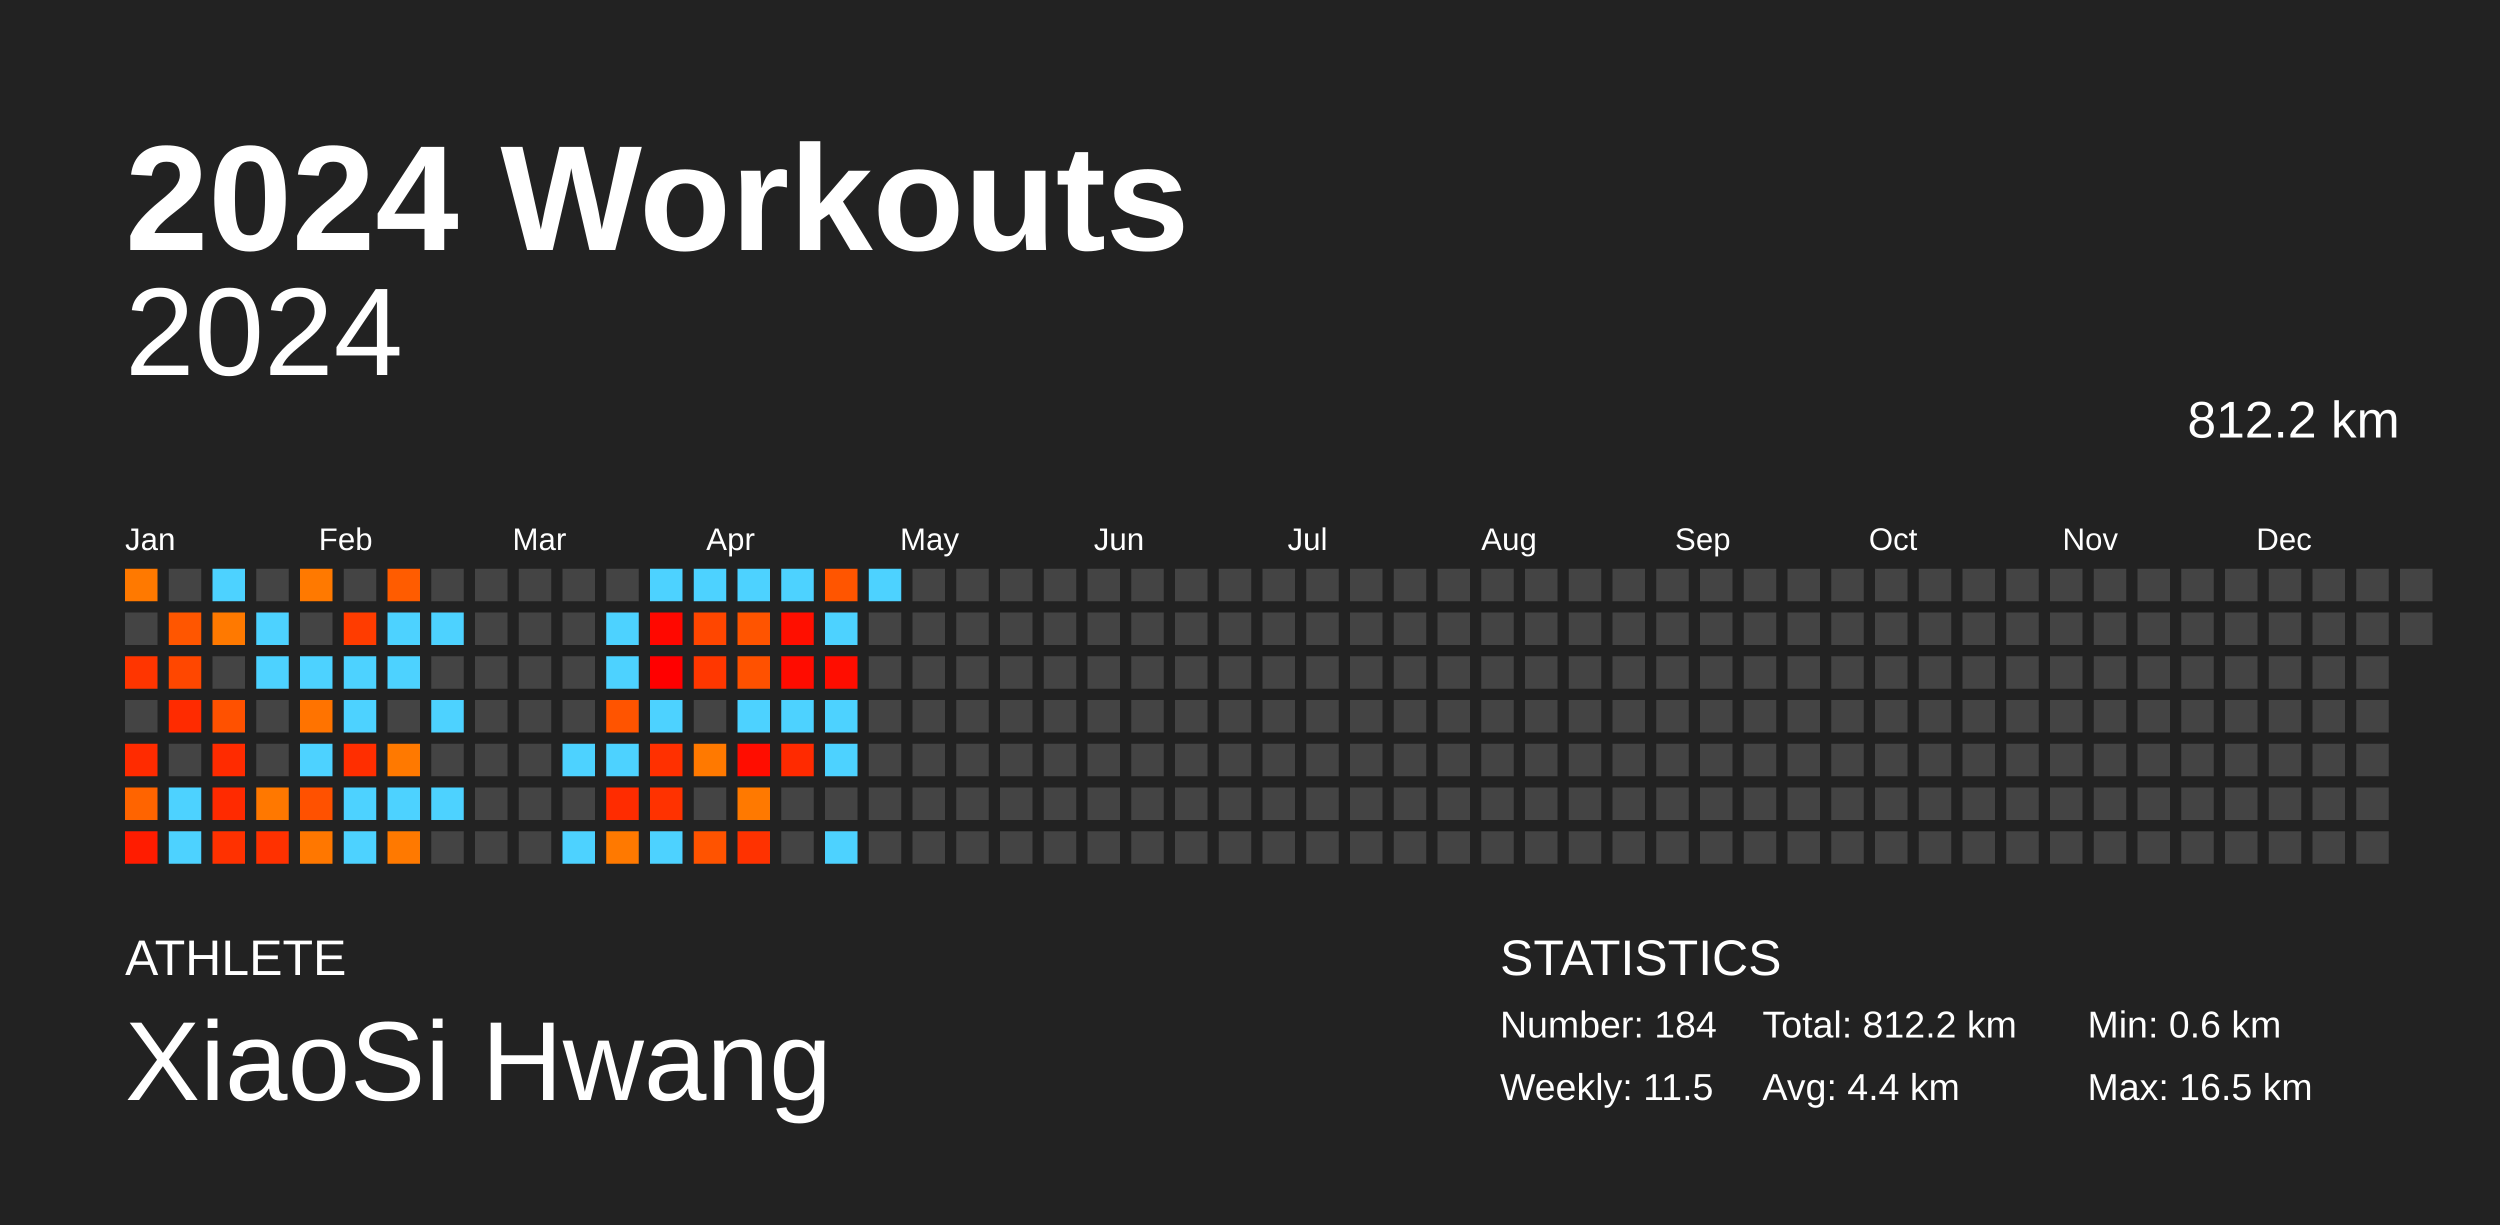
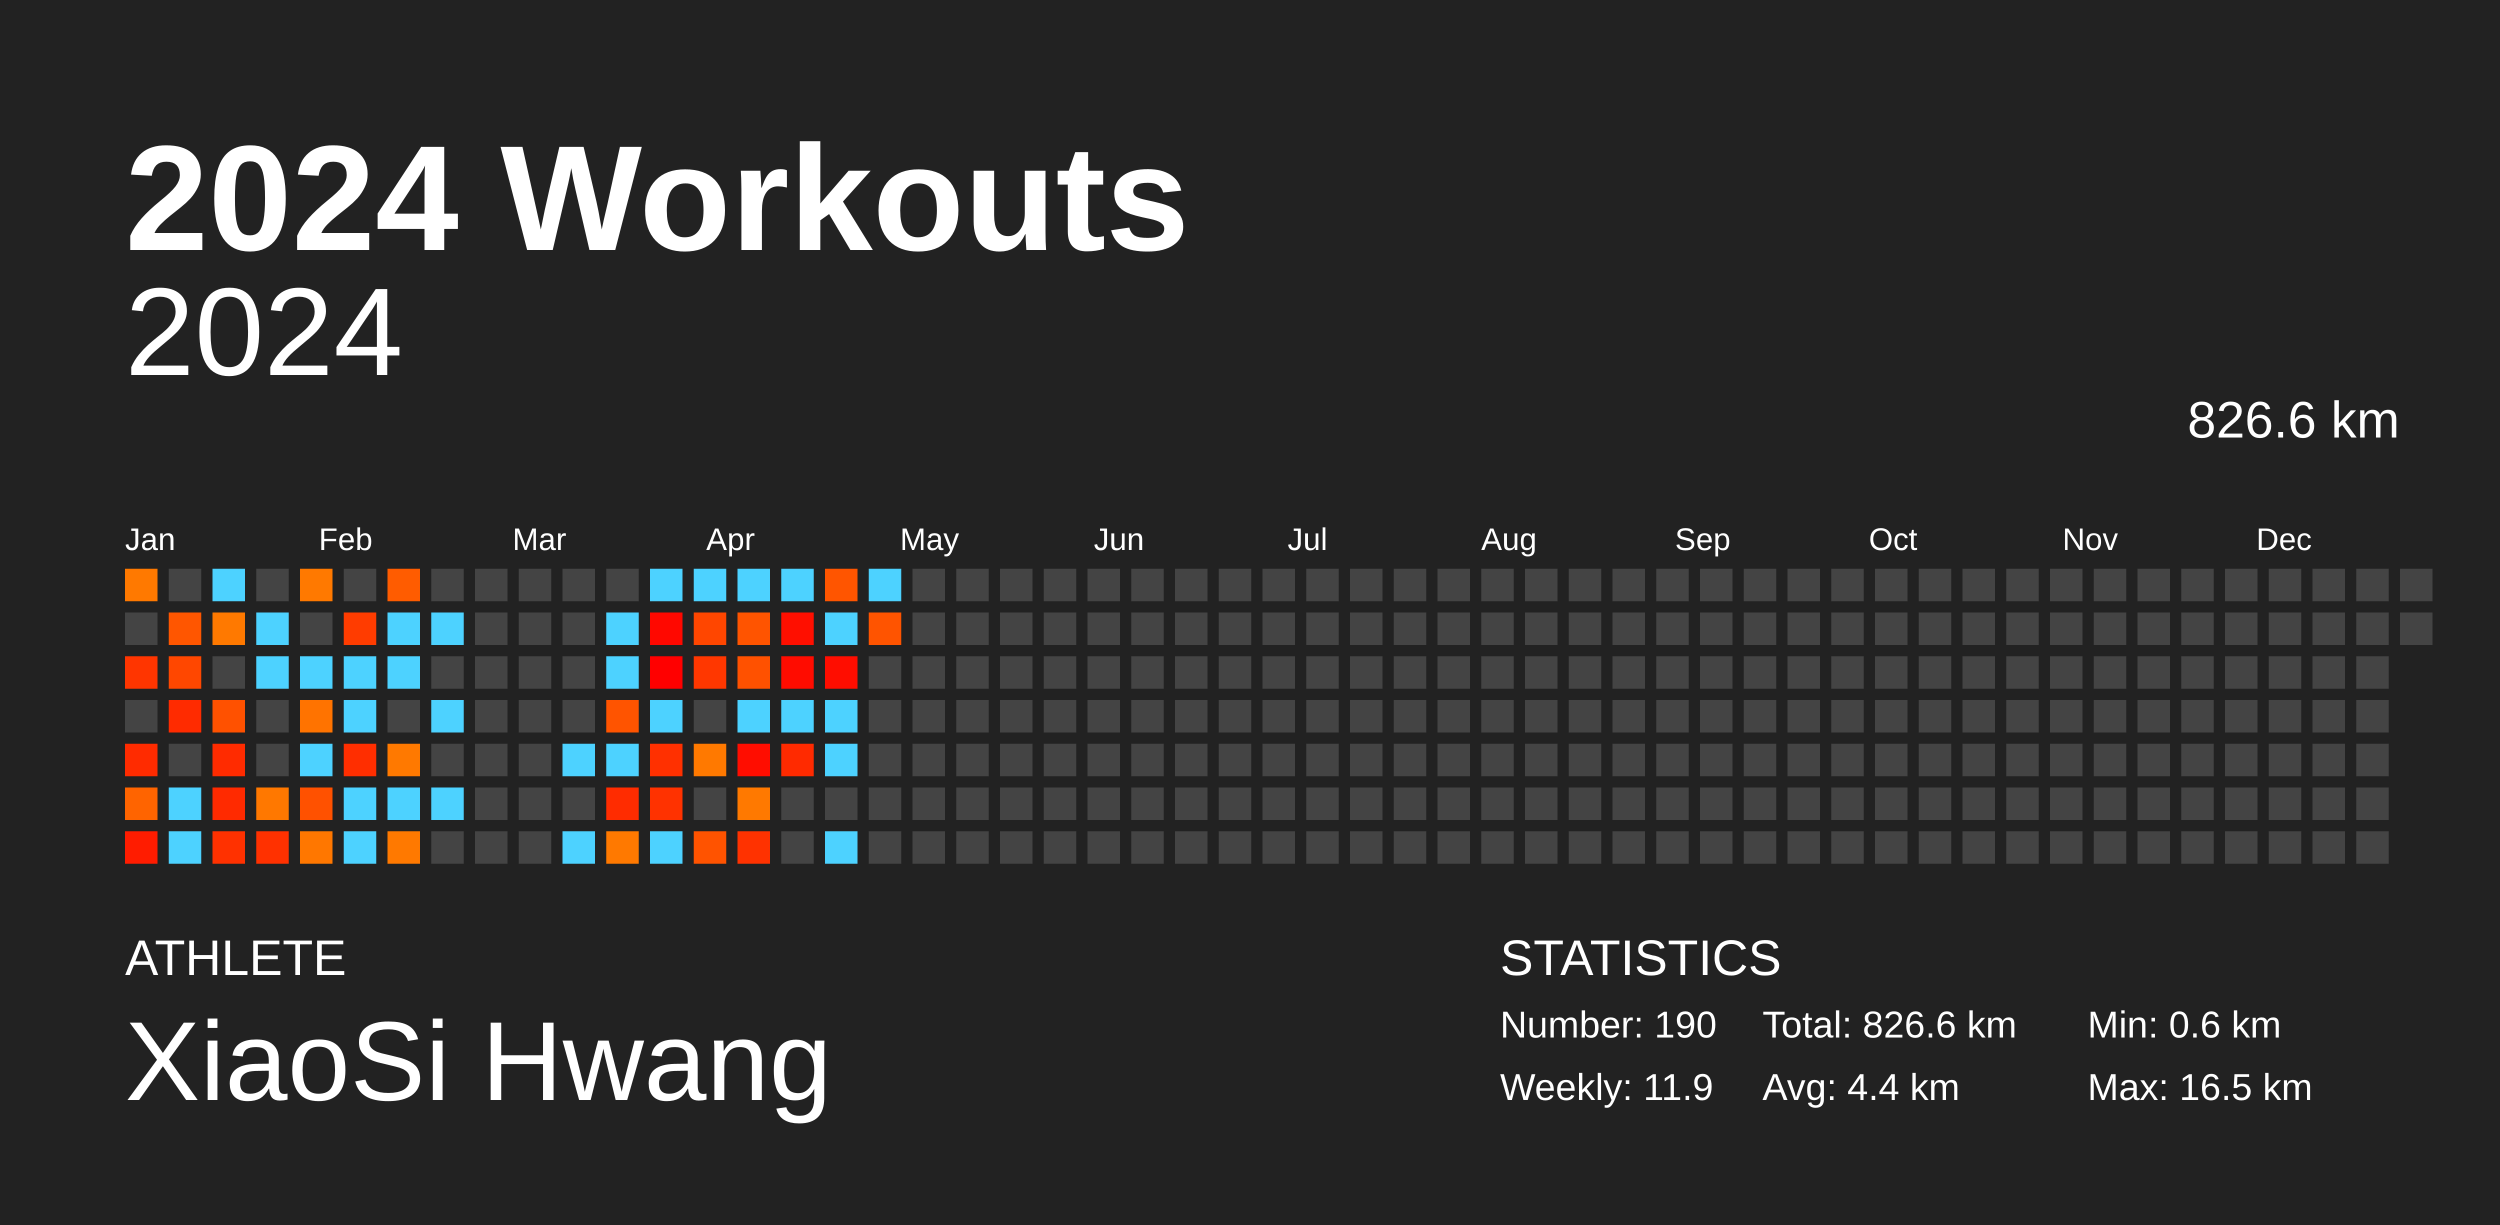
<svg xmlns="http://www.w3.org/2000/svg" baseProfile="full" height="98mm" version="1.1" viewBox="0,0,200,98" width="200mm">
  <defs />
  <rect fill="#222222" height="98" width="200" x="0" y="0" />
  <text fill="#FFFFFF" style="font-size:12px; font-family:Arial; font-weight:bold;" x="10" y="20">2024 Workouts</text>
  <text fill="#FFFFFF" style="font-size:4px; font-family:Arial" x="10" y="78">ATHLETE</text>
  <text fill="#FFFFFF" style="font-size:9px; font-family:Arial" x="10" y="88">XiaoSi Hwang</text>
  <text fill="#FFFFFF" style="font-size:4px; font-family:Arial" x="120" y="78">STATISTICS</text>
-   <text fill="#FFFFFF" style="font-size:3px; font-family:Arial" x="120" y="83">Number: 184</text>
-   <text fill="#FFFFFF" style="font-size:3px; font-family:Arial" x="120" y="88">Weekly: 11.5</text>
-   <text fill="#FFFFFF" style="font-size:3px; font-family:Arial" x="141" y="83">Total: 812.2 km</text>
+   <text fill="#FFFFFF" style="font-size:3px; font-family:Arial" x="120" y="83">Number: 190</text>
+   <text fill="#FFFFFF" style="font-size:3px; font-family:Arial" x="120" y="88">Weekly: 11.9</text>
+   <text fill="#FFFFFF" style="font-size:3px; font-family:Arial" x="141" y="83">Total: 826.6 km</text>
  <text fill="#FFFFFF" style="font-size:3px; font-family:Arial" x="141" y="88">Avg: 4.4 km</text>
  <text fill="#FFFFFF" style="font-size:3px; font-family:Arial" x="167" y="83">Min: 0.6 km</text>
  <text fill="#FFFFFF" style="font-size:3px; font-family:Arial" x="167" y="88">Max: 16.5 km</text>
  <text alignment-baseline="hanging" fill="#FFFFFF" style="font-size:10.0px; font-family:Arial;" x="10" y="30">2024</text>
-   <text alignment-baseline="hanging" fill="#FFFFFF" style="font-size:4.125px; font-family:Arial;" x="175" y="35">812.2 km</text>
+   <text alignment-baseline="hanging" fill="#FFFFFF" style="font-size:4.125px; font-family:Arial;" x="175" y="35">826.6 km</text>
  <text fill="#FFFFFF" style="font-size:2.5px; font-family:Arial" x="10.0" y="44">Jan</text>
  <text fill="#FFFFFF" style="font-size:2.5px; font-family:Arial" x="25.5" y="44">Feb</text>
  <text fill="#FFFFFF" style="font-size:2.5px; font-family:Arial" x="41.0" y="44">Mar</text>
  <text fill="#FFFFFF" style="font-size:2.5px; font-family:Arial" x="56.5" y="44">Apr</text>
  <text fill="#FFFFFF" style="font-size:2.5px; font-family:Arial" x="72.0" y="44">May</text>
  <text fill="#FFFFFF" style="font-size:2.5px; font-family:Arial" x="87.5" y="44">Jun</text>
  <text fill="#FFFFFF" style="font-size:2.5px; font-family:Arial" x="103.0" y="44">Jul</text>
  <text fill="#FFFFFF" style="font-size:2.5px; font-family:Arial" x="118.5" y="44">Aug</text>
  <text fill="#FFFFFF" style="font-size:2.5px; font-family:Arial" x="134.0" y="44">Sep</text>
  <text fill="#FFFFFF" style="font-size:2.5px; font-family:Arial" x="149.5" y="44">Oct</text>
  <text fill="#FFFFFF" style="font-size:2.5px; font-family:Arial" x="165.0" y="44">Nov</text>
  <text fill="#FFFFFF" style="font-size:2.5px; font-family:Arial" x="180.5" y="44">Dec</text>
  <rect fill="#ff7900" height="2.6" width="2.6" x="10.0" y="45.5" />
  <rect fill="#444444" height="2.6" width="2.6" x="10.0" y="49.0" />
  <rect fill="#ff3500" height="2.6" width="2.6" x="10.0" y="52.5" />
  <rect fill="#444444" height="2.6" width="2.6" x="10.0" y="56.0" />
  <rect fill="#ff2b00" height="2.6" width="2.6" x="10.0" y="59.5" />
  <rect fill="#ff6400" height="2.6" width="2.6" x="10.0" y="63.0" />
  <rect fill="#ff1c00" height="2.6" width="2.6" x="10.0" y="66.5" />
  <rect fill="#444444" height="2.6" width="2.6" x="13.5" y="45.5" />
  <rect fill="#ff5600" height="2.6" width="2.6" x="13.5" y="49.0" />
  <rect fill="#ff4700" height="2.6" width="2.6" x="13.5" y="52.5" />
  <rect fill="#ff2b00" height="2.6" width="2.6" x="13.5" y="56.0" />
  <rect fill="#444444" height="2.6" width="2.6" x="13.5" y="59.5" />
  <rect fill="#4dd2ff" height="2.6" width="2.6" x="13.5" y="63.0" />
  <rect fill="#4dd2ff" height="2.6" width="2.6" x="13.5" y="66.5" />
  <rect fill="#4dd2ff" height="2.6" width="2.6" x="17.0" y="45.5" />
  <rect fill="#ff7900" height="2.6" width="2.6" x="17.0" y="49.0" />
  <rect fill="#444444" height="2.6" width="2.6" x="17.0" y="52.5" />
  <rect fill="#ff5100" height="2.6" width="2.6" x="17.0" y="56.0" />
  <rect fill="#ff2b00" height="2.6" width="2.6" x="17.0" y="59.5" />
  <rect fill="#ff2a00" height="2.6" width="2.6" x="17.0" y="63.0" />
  <rect fill="#ff3100" height="2.6" width="2.6" x="17.0" y="66.5" />
  <rect fill="#444444" height="2.6" width="2.6" x="20.5" y="45.5" />
  <rect fill="#4dd2ff" height="2.6" width="2.6" x="20.5" y="49.0" />
  <rect fill="#4dd2ff" height="2.6" width="2.6" x="20.5" y="52.5" />
  <rect fill="#444444" height="2.6" width="2.6" x="20.5" y="56.0" />
  <rect fill="#444444" height="2.6" width="2.6" x="20.5" y="59.5" />
  <rect fill="#ff7800" height="2.6" width="2.6" x="20.5" y="63.0" />
  <rect fill="#ff3100" height="2.6" width="2.6" x="20.5" y="66.5" />
  <rect fill="#ff7900" height="2.6" width="2.6" x="24.0" y="45.5" />
  <rect fill="#444444" height="2.6" width="2.6" x="24.0" y="49.0" />
  <rect fill="#4dd2ff" height="2.6" width="2.6" x="24.0" y="52.5" />
  <rect fill="#ff7300" height="2.6" width="2.6" x="24.0" y="56.0" />
  <rect fill="#4dd2ff" height="2.6" width="2.6" x="24.0" y="59.5" />
  <rect fill="#ff5100" height="2.6" width="2.6" x="24.0" y="63.0" />
  <rect fill="#ff7700" height="2.6" width="2.6" x="24.0" y="66.5" />
  <rect fill="#444444" height="2.6" width="2.6" x="27.5" y="45.5" />
  <rect fill="#ff3c00" height="2.6" width="2.6" x="27.5" y="49.0" />
  <rect fill="#4dd2ff" height="2.6" width="2.6" x="27.5" y="52.5" />
  <rect fill="#4dd2ff" height="2.6" width="2.6" x="27.5" y="56.0" />
  <rect fill="#ff2e00" height="2.6" width="2.6" x="27.5" y="59.5" />
  <rect fill="#4dd2ff" height="2.6" width="2.6" x="27.5" y="63.0" />
  <rect fill="#4dd2ff" height="2.6" width="2.6" x="27.5" y="66.5" />
  <rect fill="#ff5c00" height="2.6" width="2.6" x="31.0" y="45.5" />
  <rect fill="#4dd2ff" height="2.6" width="2.6" x="31.0" y="49.0" />
  <rect fill="#4dd2ff" height="2.6" width="2.6" x="31.0" y="52.5" />
  <rect fill="#444444" height="2.6" width="2.6" x="31.0" y="56.0" />
  <rect fill="#ff7900" height="2.6" width="2.6" x="31.0" y="59.5" />
  <rect fill="#4dd2ff" height="2.6" width="2.6" x="31.0" y="63.0" />
  <rect fill="#ff7900" height="2.6" width="2.6" x="31.0" y="66.5" />
  <rect fill="#444444" height="2.6" width="2.6" x="34.5" y="45.5" />
  <rect fill="#4dd2ff" height="2.6" width="2.6" x="34.5" y="49.0" />
  <rect fill="#444444" height="2.6" width="2.6" x="34.5" y="52.5" />
  <rect fill="#4dd2ff" height="2.6" width="2.6" x="34.5" y="56.0" />
  <rect fill="#444444" height="2.6" width="2.6" x="34.5" y="59.5" />
  <rect fill="#4dd2ff" height="2.6" width="2.6" x="34.5" y="63.0" />
  <rect fill="#444444" height="2.6" width="2.6" x="34.5" y="66.5" />
  <rect fill="#444444" height="2.6" width="2.6" x="38.0" y="45.5" />
  <rect fill="#444444" height="2.6" width="2.6" x="38.0" y="49.0" />
  <rect fill="#444444" height="2.6" width="2.6" x="38.0" y="52.5" />
  <rect fill="#444444" height="2.6" width="2.6" x="38.0" y="56.0" />
  <rect fill="#444444" height="2.6" width="2.6" x="38.0" y="59.5" />
  <rect fill="#444444" height="2.6" width="2.6" x="38.0" y="63.0" />
  <rect fill="#444444" height="2.6" width="2.6" x="38.0" y="66.5" />
  <rect fill="#444444" height="2.6" width="2.6" x="41.5" y="45.5" />
  <rect fill="#444444" height="2.6" width="2.6" x="41.5" y="49.0" />
  <rect fill="#444444" height="2.6" width="2.6" x="41.5" y="52.5" />
  <rect fill="#444444" height="2.6" width="2.6" x="41.5" y="56.0" />
  <rect fill="#444444" height="2.6" width="2.6" x="41.5" y="59.5" />
  <rect fill="#444444" height="2.6" width="2.6" x="41.5" y="63.0" />
  <rect fill="#444444" height="2.6" width="2.6" x="41.5" y="66.5" />
  <rect fill="#444444" height="2.6" width="2.6" x="45.0" y="45.5" />
  <rect fill="#444444" height="2.6" width="2.6" x="45.0" y="49.0" />
  <rect fill="#444444" height="2.6" width="2.6" x="45.0" y="52.5" />
  <rect fill="#444444" height="2.6" width="2.6" x="45.0" y="56.0" />
  <rect fill="#4dd2ff" height="2.6" width="2.6" x="45.0" y="59.5" />
  <rect fill="#444444" height="2.6" width="2.6" x="45.0" y="63.0" />
  <rect fill="#4dd2ff" height="2.6" width="2.6" x="45.0" y="66.5" />
  <rect fill="#444444" height="2.6" width="2.6" x="48.5" y="45.5" />
  <rect fill="#4dd2ff" height="2.6" width="2.6" x="48.5" y="49.0" />
  <rect fill="#4dd2ff" height="2.6" width="2.6" x="48.5" y="52.5" />
  <rect fill="#ff5400" height="2.6" width="2.6" x="48.5" y="56.0" />
  <rect fill="#4dd2ff" height="2.6" width="2.6" x="48.5" y="59.5" />
  <rect fill="#ff2c00" height="2.6" width="2.6" x="48.5" y="63.0" />
  <rect fill="#ff7900" height="2.6" width="2.6" x="48.5" y="66.5" />
  <rect fill="#4dd2ff" height="2.6" width="2.6" x="52.0" y="45.5" />
  <rect fill="#ff0800" height="2.6" width="2.6" x="52.0" y="49.0" />
  <rect fill="#ff0000" height="2.6" width="2.6" x="52.0" y="52.5" />
  <rect fill="#4dd2ff" height="2.6" width="2.6" x="52.0" y="56.0" />
  <rect fill="#ff3000" height="2.6" width="2.6" x="52.0" y="59.5" />
  <rect fill="#ff3200" height="2.6" width="2.6" x="52.0" y="63.0" />
  <rect fill="#4dd2ff" height="2.6" width="2.6" x="52.0" y="66.5" />
  <rect fill="#4dd2ff" height="2.6" width="2.6" x="55.5" y="45.5" />
  <rect fill="#ff4600" height="2.6" width="2.6" x="55.5" y="49.0" />
  <rect fill="#ff3700" height="2.6" width="2.6" x="55.5" y="52.5" />
  <rect fill="#444444" height="2.6" width="2.6" x="55.5" y="56.0" />
  <rect fill="#ff7900" height="2.6" width="2.6" x="55.5" y="59.5" />
  <rect fill="#444444" height="2.6" width="2.6" x="55.5" y="63.0" />
  <rect fill="#ff5300" height="2.6" width="2.6" x="55.5" y="66.5" />
  <rect fill="#4dd2ff" height="2.6" width="2.6" x="59.0" y="45.5" />
  <rect fill="#ff5400" height="2.6" width="2.6" x="59.0" y="49.0" />
  <rect fill="#ff5100" height="2.6" width="2.6" x="59.0" y="52.5" />
  <rect fill="#4dd2ff" height="2.6" width="2.6" x="59.0" y="56.0" />
  <rect fill="#ff0d00" height="2.6" width="2.6" x="59.0" y="59.5" />
  <rect fill="#ff7900" height="2.6" width="2.6" x="59.0" y="63.0" />
  <rect fill="#ff3200" height="2.6" width="2.6" x="59.0" y="66.5" />
  <rect fill="#4dd2ff" height="2.6" width="2.6" x="62.5" y="45.5" />
  <rect fill="#ff0f00" height="2.6" width="2.6" x="62.5" y="49.0" />
  <rect fill="#ff0c00" height="2.6" width="2.6" x="62.5" y="52.5" />
  <rect fill="#4dd2ff" height="2.6" width="2.6" x="62.5" y="56.0" />
  <rect fill="#ff2a00" height="2.6" width="2.6" x="62.5" y="59.5" />
  <rect fill="#444444" height="2.6" width="2.6" x="62.5" y="63.0" />
  <rect fill="#444444" height="2.6" width="2.6" x="62.5" y="66.5" />
  <rect fill="#ff5500" height="2.6" width="2.6" x="66.0" y="45.5" />
  <rect fill="#4dd2ff" height="2.6" width="2.6" x="66.0" y="49.0" />
  <rect fill="#ff0d00" height="2.6" width="2.6" x="66.0" y="52.5" />
  <rect fill="#4dd2ff" height="2.6" width="2.6" x="66.0" y="56.0" />
  <rect fill="#4dd2ff" height="2.6" width="2.6" x="66.0" y="59.5" />
  <rect fill="#444444" height="2.6" width="2.6" x="66.0" y="63.0" />
  <rect fill="#4dd2ff" height="2.6" width="2.6" x="66.0" y="66.5" />
  <rect fill="#4dd2ff" height="2.6" width="2.6" x="69.5" y="45.5" />
-   <rect fill="#444444" height="2.6" width="2.6" x="69.5" y="49.0" />
+   <rect fill="#ff5400" height="2.6" width="2.6" x="69.5" y="49.0" />
  <rect fill="#444444" height="2.6" width="2.6" x="69.5" y="52.5" />
  <rect fill="#444444" height="2.6" width="2.6" x="69.5" y="56.0" />
  <rect fill="#444444" height="2.6" width="2.6" x="69.5" y="59.5" />
  <rect fill="#444444" height="2.6" width="2.6" x="69.5" y="63.0" />
  <rect fill="#444444" height="2.6" width="2.6" x="69.5" y="66.5" />
  <rect fill="#444444" height="2.6" width="2.6" x="73.0" y="45.5" />
  <rect fill="#444444" height="2.6" width="2.6" x="73.0" y="49.0" />
  <rect fill="#444444" height="2.6" width="2.6" x="73.0" y="52.5" />
  <rect fill="#444444" height="2.6" width="2.6" x="73.0" y="56.0" />
  <rect fill="#444444" height="2.6" width="2.6" x="73.0" y="59.5" />
  <rect fill="#444444" height="2.6" width="2.6" x="73.0" y="63.0" />
  <rect fill="#444444" height="2.6" width="2.6" x="73.0" y="66.5" />
  <rect fill="#444444" height="2.6" width="2.6" x="76.5" y="45.5" />
  <rect fill="#444444" height="2.6" width="2.6" x="76.5" y="49.0" />
  <rect fill="#444444" height="2.6" width="2.6" x="76.5" y="52.5" />
  <rect fill="#444444" height="2.6" width="2.6" x="76.5" y="56.0" />
  <rect fill="#444444" height="2.6" width="2.6" x="76.5" y="59.5" />
  <rect fill="#444444" height="2.6" width="2.6" x="76.5" y="63.0" />
  <rect fill="#444444" height="2.6" width="2.6" x="76.5" y="66.5" />
  <rect fill="#444444" height="2.6" width="2.6" x="80.0" y="45.5" />
  <rect fill="#444444" height="2.6" width="2.6" x="80.0" y="49.0" />
  <rect fill="#444444" height="2.6" width="2.6" x="80.0" y="52.5" />
  <rect fill="#444444" height="2.6" width="2.6" x="80.0" y="56.0" />
  <rect fill="#444444" height="2.6" width="2.6" x="80.0" y="59.5" />
  <rect fill="#444444" height="2.6" width="2.6" x="80.0" y="63.0" />
  <rect fill="#444444" height="2.6" width="2.6" x="80.0" y="66.5" />
  <rect fill="#444444" height="2.6" width="2.6" x="83.5" y="45.5" />
  <rect fill="#444444" height="2.6" width="2.6" x="83.5" y="49.0" />
  <rect fill="#444444" height="2.6" width="2.6" x="83.5" y="52.5" />
  <rect fill="#444444" height="2.6" width="2.6" x="83.5" y="56.0" />
  <rect fill="#444444" height="2.6" width="2.6" x="83.5" y="59.5" />
  <rect fill="#444444" height="2.6" width="2.6" x="83.5" y="63.0" />
  <rect fill="#444444" height="2.6" width="2.6" x="83.5" y="66.5" />
  <rect fill="#444444" height="2.6" width="2.6" x="87.0" y="45.5" />
  <rect fill="#444444" height="2.6" width="2.6" x="87.0" y="49.0" />
  <rect fill="#444444" height="2.6" width="2.6" x="87.0" y="52.5" />
  <rect fill="#444444" height="2.6" width="2.6" x="87.0" y="56.0" />
  <rect fill="#444444" height="2.6" width="2.6" x="87.0" y="59.5" />
  <rect fill="#444444" height="2.6" width="2.6" x="87.0" y="63.0" />
  <rect fill="#444444" height="2.6" width="2.6" x="87.0" y="66.5" />
  <rect fill="#444444" height="2.6" width="2.6" x="90.5" y="45.5" />
  <rect fill="#444444" height="2.6" width="2.6" x="90.5" y="49.0" />
  <rect fill="#444444" height="2.6" width="2.6" x="90.5" y="52.5" />
  <rect fill="#444444" height="2.6" width="2.6" x="90.5" y="56.0" />
  <rect fill="#444444" height="2.6" width="2.6" x="90.5" y="59.5" />
  <rect fill="#444444" height="2.6" width="2.6" x="90.5" y="63.0" />
  <rect fill="#444444" height="2.6" width="2.6" x="90.5" y="66.5" />
  <rect fill="#444444" height="2.6" width="2.6" x="94.0" y="45.5" />
  <rect fill="#444444" height="2.6" width="2.6" x="94.0" y="49.0" />
  <rect fill="#444444" height="2.6" width="2.6" x="94.0" y="52.5" />
  <rect fill="#444444" height="2.6" width="2.6" x="94.0" y="56.0" />
  <rect fill="#444444" height="2.6" width="2.6" x="94.0" y="59.5" />
  <rect fill="#444444" height="2.6" width="2.6" x="94.0" y="63.0" />
  <rect fill="#444444" height="2.6" width="2.6" x="94.0" y="66.5" />
  <rect fill="#444444" height="2.6" width="2.6" x="97.5" y="45.5" />
  <rect fill="#444444" height="2.6" width="2.6" x="97.5" y="49.0" />
  <rect fill="#444444" height="2.6" width="2.6" x="97.5" y="52.5" />
  <rect fill="#444444" height="2.6" width="2.6" x="97.5" y="56.0" />
  <rect fill="#444444" height="2.6" width="2.6" x="97.5" y="59.5" />
  <rect fill="#444444" height="2.6" width="2.6" x="97.5" y="63.0" />
  <rect fill="#444444" height="2.6" width="2.6" x="97.5" y="66.5" />
  <rect fill="#444444" height="2.6" width="2.6" x="101.0" y="45.5" />
  <rect fill="#444444" height="2.6" width="2.6" x="101.0" y="49.0" />
  <rect fill="#444444" height="2.6" width="2.6" x="101.0" y="52.5" />
  <rect fill="#444444" height="2.6" width="2.6" x="101.0" y="56.0" />
  <rect fill="#444444" height="2.6" width="2.6" x="101.0" y="59.5" />
  <rect fill="#444444" height="2.6" width="2.6" x="101.0" y="63.0" />
  <rect fill="#444444" height="2.6" width="2.6" x="101.0" y="66.5" />
  <rect fill="#444444" height="2.6" width="2.6" x="104.5" y="45.5" />
  <rect fill="#444444" height="2.6" width="2.6" x="104.5" y="49.0" />
  <rect fill="#444444" height="2.6" width="2.6" x="104.5" y="52.5" />
  <rect fill="#444444" height="2.6" width="2.6" x="104.5" y="56.0" />
  <rect fill="#444444" height="2.6" width="2.6" x="104.5" y="59.5" />
  <rect fill="#444444" height="2.6" width="2.6" x="104.5" y="63.0" />
  <rect fill="#444444" height="2.6" width="2.6" x="104.5" y="66.5" />
  <rect fill="#444444" height="2.6" width="2.6" x="108.0" y="45.5" />
  <rect fill="#444444" height="2.6" width="2.6" x="108.0" y="49.0" />
  <rect fill="#444444" height="2.6" width="2.6" x="108.0" y="52.5" />
  <rect fill="#444444" height="2.6" width="2.6" x="108.0" y="56.0" />
  <rect fill="#444444" height="2.6" width="2.6" x="108.0" y="59.5" />
  <rect fill="#444444" height="2.6" width="2.6" x="108.0" y="63.0" />
  <rect fill="#444444" height="2.6" width="2.6" x="108.0" y="66.5" />
  <rect fill="#444444" height="2.6" width="2.6" x="111.5" y="45.5" />
  <rect fill="#444444" height="2.6" width="2.6" x="111.5" y="49.0" />
  <rect fill="#444444" height="2.6" width="2.6" x="111.5" y="52.5" />
  <rect fill="#444444" height="2.6" width="2.6" x="111.5" y="56.0" />
  <rect fill="#444444" height="2.6" width="2.6" x="111.5" y="59.5" />
  <rect fill="#444444" height="2.6" width="2.6" x="111.5" y="63.0" />
  <rect fill="#444444" height="2.6" width="2.6" x="111.5" y="66.5" />
  <rect fill="#444444" height="2.6" width="2.6" x="115.0" y="45.5" />
  <rect fill="#444444" height="2.6" width="2.6" x="115.0" y="49.0" />
  <rect fill="#444444" height="2.6" width="2.6" x="115.0" y="52.5" />
  <rect fill="#444444" height="2.6" width="2.6" x="115.0" y="56.0" />
  <rect fill="#444444" height="2.6" width="2.6" x="115.0" y="59.5" />
  <rect fill="#444444" height="2.6" width="2.6" x="115.0" y="63.0" />
  <rect fill="#444444" height="2.6" width="2.6" x="115.0" y="66.5" />
  <rect fill="#444444" height="2.6" width="2.6" x="118.5" y="45.5" />
  <rect fill="#444444" height="2.6" width="2.6" x="118.5" y="49.0" />
  <rect fill="#444444" height="2.6" width="2.6" x="118.5" y="52.5" />
  <rect fill="#444444" height="2.6" width="2.6" x="118.5" y="56.0" />
  <rect fill="#444444" height="2.6" width="2.6" x="118.5" y="59.5" />
  <rect fill="#444444" height="2.6" width="2.6" x="118.5" y="63.0" />
  <rect fill="#444444" height="2.6" width="2.6" x="118.5" y="66.5" />
  <rect fill="#444444" height="2.6" width="2.6" x="122.0" y="45.5" />
  <rect fill="#444444" height="2.6" width="2.6" x="122.0" y="49.0" />
  <rect fill="#444444" height="2.6" width="2.6" x="122.0" y="52.5" />
  <rect fill="#444444" height="2.6" width="2.6" x="122.0" y="56.0" />
  <rect fill="#444444" height="2.6" width="2.6" x="122.0" y="59.5" />
  <rect fill="#444444" height="2.6" width="2.6" x="122.0" y="63.0" />
  <rect fill="#444444" height="2.6" width="2.6" x="122.0" y="66.5" />
  <rect fill="#444444" height="2.6" width="2.6" x="125.5" y="45.5" />
  <rect fill="#444444" height="2.6" width="2.6" x="125.5" y="49.0" />
  <rect fill="#444444" height="2.6" width="2.6" x="125.5" y="52.5" />
  <rect fill="#444444" height="2.6" width="2.6" x="125.5" y="56.0" />
  <rect fill="#444444" height="2.6" width="2.6" x="125.5" y="59.5" />
  <rect fill="#444444" height="2.6" width="2.6" x="125.5" y="63.0" />
  <rect fill="#444444" height="2.6" width="2.6" x="125.5" y="66.5" />
  <rect fill="#444444" height="2.6" width="2.6" x="129.0" y="45.5" />
  <rect fill="#444444" height="2.6" width="2.6" x="129.0" y="49.0" />
  <rect fill="#444444" height="2.6" width="2.6" x="129.0" y="52.5" />
  <rect fill="#444444" height="2.6" width="2.6" x="129.0" y="56.0" />
  <rect fill="#444444" height="2.6" width="2.6" x="129.0" y="59.5" />
  <rect fill="#444444" height="2.6" width="2.6" x="129.0" y="63.0" />
  <rect fill="#444444" height="2.6" width="2.6" x="129.0" y="66.5" />
  <rect fill="#444444" height="2.6" width="2.6" x="132.5" y="45.5" />
  <rect fill="#444444" height="2.6" width="2.6" x="132.5" y="49.0" />
  <rect fill="#444444" height="2.6" width="2.6" x="132.5" y="52.5" />
  <rect fill="#444444" height="2.6" width="2.6" x="132.5" y="56.0" />
  <rect fill="#444444" height="2.6" width="2.6" x="132.5" y="59.5" />
  <rect fill="#444444" height="2.6" width="2.6" x="132.5" y="63.0" />
  <rect fill="#444444" height="2.6" width="2.6" x="132.5" y="66.5" />
  <rect fill="#444444" height="2.6" width="2.6" x="136.0" y="45.5" />
  <rect fill="#444444" height="2.6" width="2.6" x="136.0" y="49.0" />
  <rect fill="#444444" height="2.6" width="2.6" x="136.0" y="52.5" />
  <rect fill="#444444" height="2.6" width="2.6" x="136.0" y="56.0" />
  <rect fill="#444444" height="2.6" width="2.6" x="136.0" y="59.5" />
  <rect fill="#444444" height="2.6" width="2.6" x="136.0" y="63.0" />
  <rect fill="#444444" height="2.6" width="2.6" x="136.0" y="66.5" />
  <rect fill="#444444" height="2.6" width="2.6" x="139.5" y="45.5" />
  <rect fill="#444444" height="2.6" width="2.6" x="139.5" y="49.0" />
  <rect fill="#444444" height="2.6" width="2.6" x="139.5" y="52.5" />
  <rect fill="#444444" height="2.6" width="2.6" x="139.5" y="56.0" />
  <rect fill="#444444" height="2.6" width="2.6" x="139.5" y="59.5" />
  <rect fill="#444444" height="2.6" width="2.6" x="139.5" y="63.0" />
  <rect fill="#444444" height="2.6" width="2.6" x="139.5" y="66.5" />
  <rect fill="#444444" height="2.6" width="2.6" x="143.0" y="45.5" />
  <rect fill="#444444" height="2.6" width="2.6" x="143.0" y="49.0" />
  <rect fill="#444444" height="2.6" width="2.6" x="143.0" y="52.5" />
  <rect fill="#444444" height="2.6" width="2.6" x="143.0" y="56.0" />
  <rect fill="#444444" height="2.6" width="2.6" x="143.0" y="59.5" />
  <rect fill="#444444" height="2.6" width="2.6" x="143.0" y="63.0" />
  <rect fill="#444444" height="2.6" width="2.6" x="143.0" y="66.5" />
  <rect fill="#444444" height="2.6" width="2.6" x="146.5" y="45.5" />
  <rect fill="#444444" height="2.6" width="2.6" x="146.5" y="49.0" />
  <rect fill="#444444" height="2.6" width="2.6" x="146.5" y="52.5" />
  <rect fill="#444444" height="2.6" width="2.6" x="146.5" y="56.0" />
  <rect fill="#444444" height="2.6" width="2.6" x="146.5" y="59.5" />
  <rect fill="#444444" height="2.6" width="2.6" x="146.5" y="63.0" />
  <rect fill="#444444" height="2.6" width="2.6" x="146.5" y="66.5" />
  <rect fill="#444444" height="2.6" width="2.6" x="150.0" y="45.5" />
  <rect fill="#444444" height="2.6" width="2.6" x="150.0" y="49.0" />
  <rect fill="#444444" height="2.6" width="2.6" x="150.0" y="52.5" />
  <rect fill="#444444" height="2.6" width="2.6" x="150.0" y="56.0" />
  <rect fill="#444444" height="2.6" width="2.6" x="150.0" y="59.5" />
  <rect fill="#444444" height="2.6" width="2.6" x="150.0" y="63.0" />
  <rect fill="#444444" height="2.6" width="2.6" x="150.0" y="66.5" />
  <rect fill="#444444" height="2.6" width="2.6" x="153.5" y="45.5" />
  <rect fill="#444444" height="2.6" width="2.6" x="153.5" y="49.0" />
  <rect fill="#444444" height="2.6" width="2.6" x="153.5" y="52.5" />
  <rect fill="#444444" height="2.6" width="2.6" x="153.5" y="56.0" />
  <rect fill="#444444" height="2.6" width="2.6" x="153.5" y="59.5" />
  <rect fill="#444444" height="2.6" width="2.6" x="153.5" y="63.0" />
  <rect fill="#444444" height="2.6" width="2.6" x="153.5" y="66.5" />
  <rect fill="#444444" height="2.6" width="2.6" x="157.0" y="45.5" />
  <rect fill="#444444" height="2.6" width="2.6" x="157.0" y="49.0" />
  <rect fill="#444444" height="2.6" width="2.6" x="157.0" y="52.5" />
  <rect fill="#444444" height="2.6" width="2.6" x="157.0" y="56.0" />
  <rect fill="#444444" height="2.6" width="2.6" x="157.0" y="59.5" />
  <rect fill="#444444" height="2.6" width="2.6" x="157.0" y="63.0" />
  <rect fill="#444444" height="2.6" width="2.6" x="157.0" y="66.5" />
  <rect fill="#444444" height="2.6" width="2.6" x="160.5" y="45.5" />
  <rect fill="#444444" height="2.6" width="2.6" x="160.5" y="49.0" />
  <rect fill="#444444" height="2.6" width="2.6" x="160.5" y="52.5" />
  <rect fill="#444444" height="2.6" width="2.6" x="160.5" y="56.0" />
  <rect fill="#444444" height="2.6" width="2.6" x="160.5" y="59.5" />
  <rect fill="#444444" height="2.6" width="2.6" x="160.5" y="63.0" />
  <rect fill="#444444" height="2.6" width="2.6" x="160.5" y="66.5" />
  <rect fill="#444444" height="2.6" width="2.6" x="164.0" y="45.5" />
  <rect fill="#444444" height="2.6" width="2.6" x="164.0" y="49.0" />
  <rect fill="#444444" height="2.6" width="2.6" x="164.0" y="52.5" />
  <rect fill="#444444" height="2.6" width="2.6" x="164.0" y="56.0" />
  <rect fill="#444444" height="2.6" width="2.6" x="164.0" y="59.5" />
  <rect fill="#444444" height="2.6" width="2.6" x="164.0" y="63.0" />
  <rect fill="#444444" height="2.6" width="2.6" x="164.0" y="66.5" />
  <rect fill="#444444" height="2.6" width="2.6" x="167.5" y="45.5" />
  <rect fill="#444444" height="2.6" width="2.6" x="167.5" y="49.0" />
  <rect fill="#444444" height="2.6" width="2.6" x="167.5" y="52.5" />
  <rect fill="#444444" height="2.6" width="2.6" x="167.5" y="56.0" />
  <rect fill="#444444" height="2.6" width="2.6" x="167.5" y="59.5" />
  <rect fill="#444444" height="2.6" width="2.6" x="167.5" y="63.0" />
  <rect fill="#444444" height="2.6" width="2.6" x="167.5" y="66.5" />
  <rect fill="#444444" height="2.6" width="2.6" x="171.0" y="45.5" />
  <rect fill="#444444" height="2.6" width="2.6" x="171.0" y="49.0" />
  <rect fill="#444444" height="2.6" width="2.6" x="171.0" y="52.5" />
  <rect fill="#444444" height="2.6" width="2.6" x="171.0" y="56.0" />
  <rect fill="#444444" height="2.6" width="2.6" x="171.0" y="59.5" />
  <rect fill="#444444" height="2.6" width="2.6" x="171.0" y="63.0" />
  <rect fill="#444444" height="2.6" width="2.6" x="171.0" y="66.5" />
  <rect fill="#444444" height="2.6" width="2.6" x="174.5" y="45.5" />
  <rect fill="#444444" height="2.6" width="2.6" x="174.5" y="49.0" />
  <rect fill="#444444" height="2.6" width="2.6" x="174.5" y="52.5" />
  <rect fill="#444444" height="2.6" width="2.6" x="174.5" y="56.0" />
  <rect fill="#444444" height="2.6" width="2.6" x="174.5" y="59.5" />
  <rect fill="#444444" height="2.6" width="2.6" x="174.5" y="63.0" />
  <rect fill="#444444" height="2.6" width="2.6" x="174.5" y="66.5" />
  <rect fill="#444444" height="2.6" width="2.6" x="178.0" y="45.5" />
  <rect fill="#444444" height="2.6" width="2.6" x="178.0" y="49.0" />
  <rect fill="#444444" height="2.6" width="2.6" x="178.0" y="52.5" />
  <rect fill="#444444" height="2.6" width="2.6" x="178.0" y="56.0" />
  <rect fill="#444444" height="2.6" width="2.6" x="178.0" y="59.5" />
  <rect fill="#444444" height="2.6" width="2.6" x="178.0" y="63.0" />
  <rect fill="#444444" height="2.6" width="2.6" x="178.0" y="66.5" />
  <rect fill="#444444" height="2.6" width="2.6" x="181.5" y="45.5" />
  <rect fill="#444444" height="2.6" width="2.6" x="181.5" y="49.0" />
  <rect fill="#444444" height="2.6" width="2.6" x="181.5" y="52.5" />
  <rect fill="#444444" height="2.6" width="2.6" x="181.5" y="56.0" />
  <rect fill="#444444" height="2.6" width="2.6" x="181.5" y="59.5" />
  <rect fill="#444444" height="2.6" width="2.6" x="181.5" y="63.0" />
  <rect fill="#444444" height="2.6" width="2.6" x="181.5" y="66.5" />
  <rect fill="#444444" height="2.6" width="2.6" x="185.0" y="45.5" />
  <rect fill="#444444" height="2.6" width="2.6" x="185.0" y="49.0" />
  <rect fill="#444444" height="2.6" width="2.6" x="185.0" y="52.5" />
  <rect fill="#444444" height="2.6" width="2.6" x="185.0" y="56.0" />
  <rect fill="#444444" height="2.6" width="2.6" x="185.0" y="59.5" />
  <rect fill="#444444" height="2.6" width="2.6" x="185.0" y="63.0" />
  <rect fill="#444444" height="2.6" width="2.6" x="185.0" y="66.5" />
  <rect fill="#444444" height="2.6" width="2.6" x="188.5" y="45.5" />
  <rect fill="#444444" height="2.6" width="2.6" x="188.5" y="49.0" />
  <rect fill="#444444" height="2.6" width="2.6" x="188.5" y="52.5" />
  <rect fill="#444444" height="2.6" width="2.6" x="188.5" y="56.0" />
  <rect fill="#444444" height="2.6" width="2.6" x="188.5" y="59.5" />
  <rect fill="#444444" height="2.6" width="2.6" x="188.5" y="63.0" />
  <rect fill="#444444" height="2.6" width="2.6" x="188.5" y="66.5" />
  <rect fill="#444444" height="2.6" width="2.6" x="192.0" y="45.5" />
  <rect fill="#444444" height="2.6" width="2.6" x="192.0" y="49.0" />
</svg>
